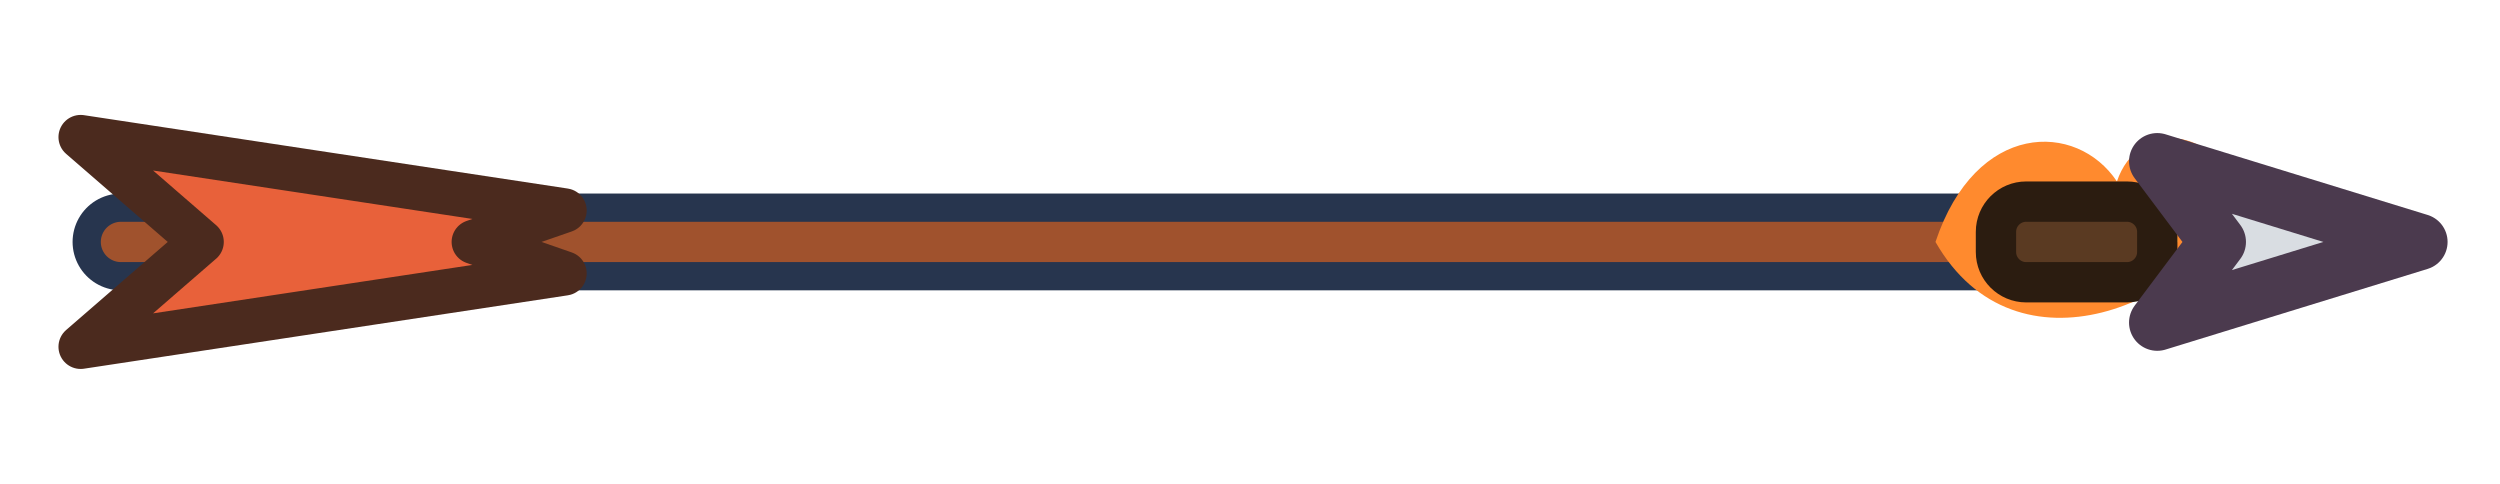
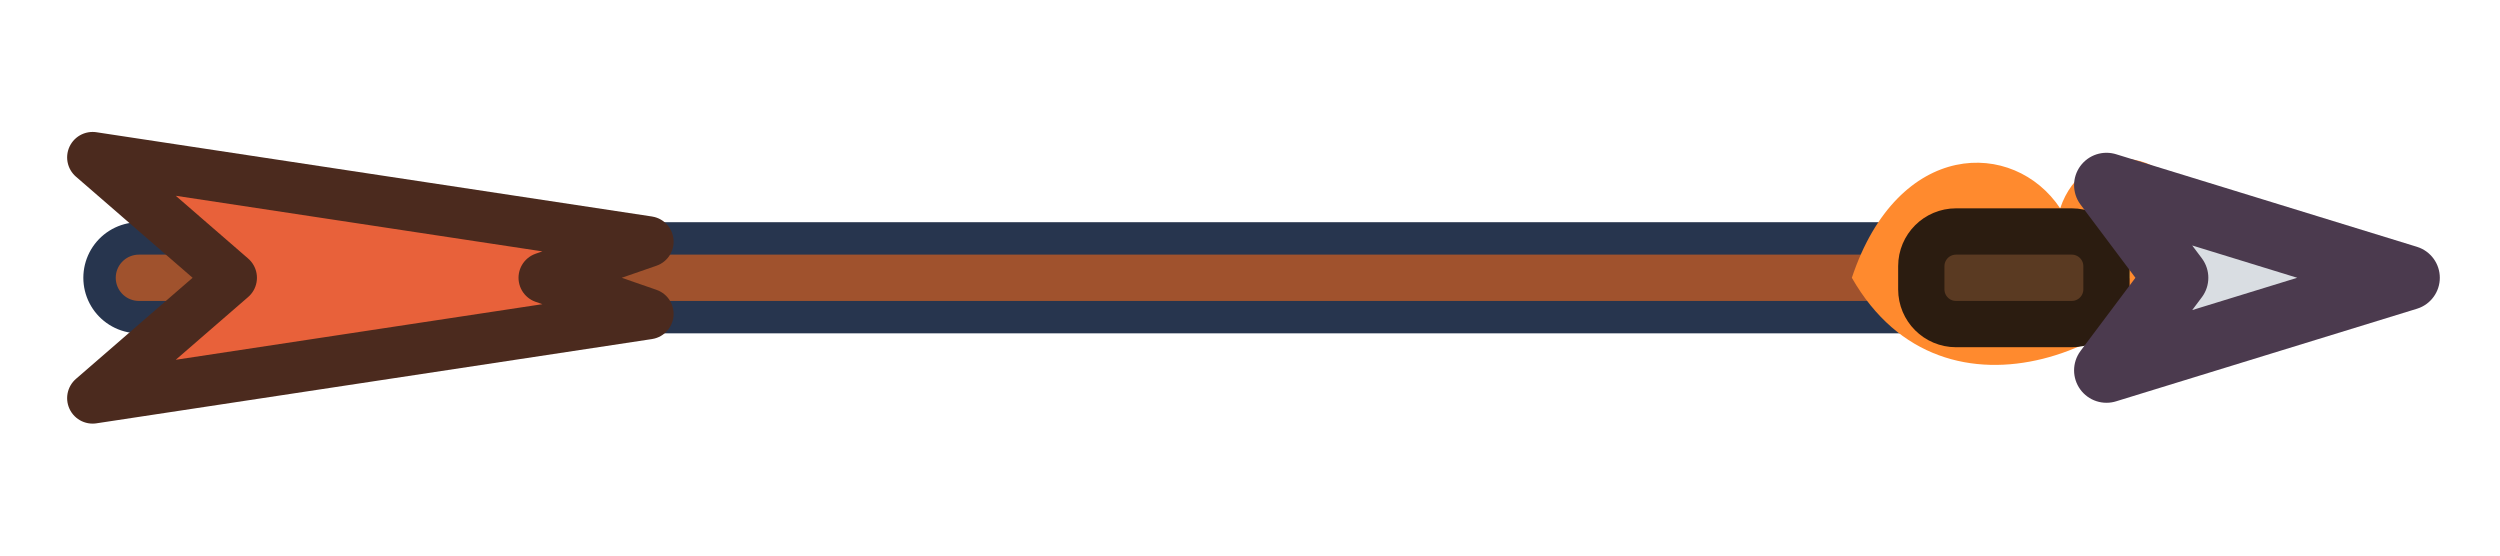
- <svg xmlns="http://www.w3.org/2000/svg" width="62" height="12" viewBox="0 0 62 12">
-   <path d="M3 6H52.8" stroke="#27354e" stroke-width="2.4" stroke-linecap="round" />
-   <path d="M3 6H52.8" stroke="#a0522d" stroke-width="1" stroke-linecap="round" />
-   <g transform="translate(60 6) scale(0.5)">
+ <svg xmlns="http://www.w3.org/2000/svg" width="54" height="12" viewBox="0 0 54 12">
+   <path d="M3 6H44.8" stroke="#27354e" stroke-width="2.4" stroke-linecap="round" />
+   <path d="M3 6H44.8" stroke="#a0522d" stroke-width="1" stroke-linecap="round" />
+   <g transform="translate(52 6) scale(0.5)">
    <path d="M-24 0c2-6 7-6 9-3 1-3 5-3 6 1-2 5-11 9-15 2z" fill="#ff8a2e" />
    <path d="M-21 0c1-3 4-3 6-1 1-2 3-1 3 1-2 3-7 4-9 0z" fill="#ffd35a" />
    <rect x="-21" y="-2" width="8" height="4" rx="1.5" fill="#5a3a22" stroke="#2b1c10" stroke-width="1" vector-effect="non-scaling-stroke" />
    <path d="M-13 -4l13 4-13 4 3-4z" fill="#d9dde2" stroke="#4b3a4e" stroke-width="1.4" stroke-linejoin="round" vector-effect="non-scaling-stroke" />
  </g>
  <g transform="translate(2 6) scale(0.75 0.65)">
    <path d="M0 -4L16 -1.2 13 0 16 1.2 0 4 4 0z" fill="#e8613a" stroke="#4b2a1e" stroke-width="1.1" stroke-linejoin="round" vector-effect="non-scaling-stroke" />
  </g>
</svg>
